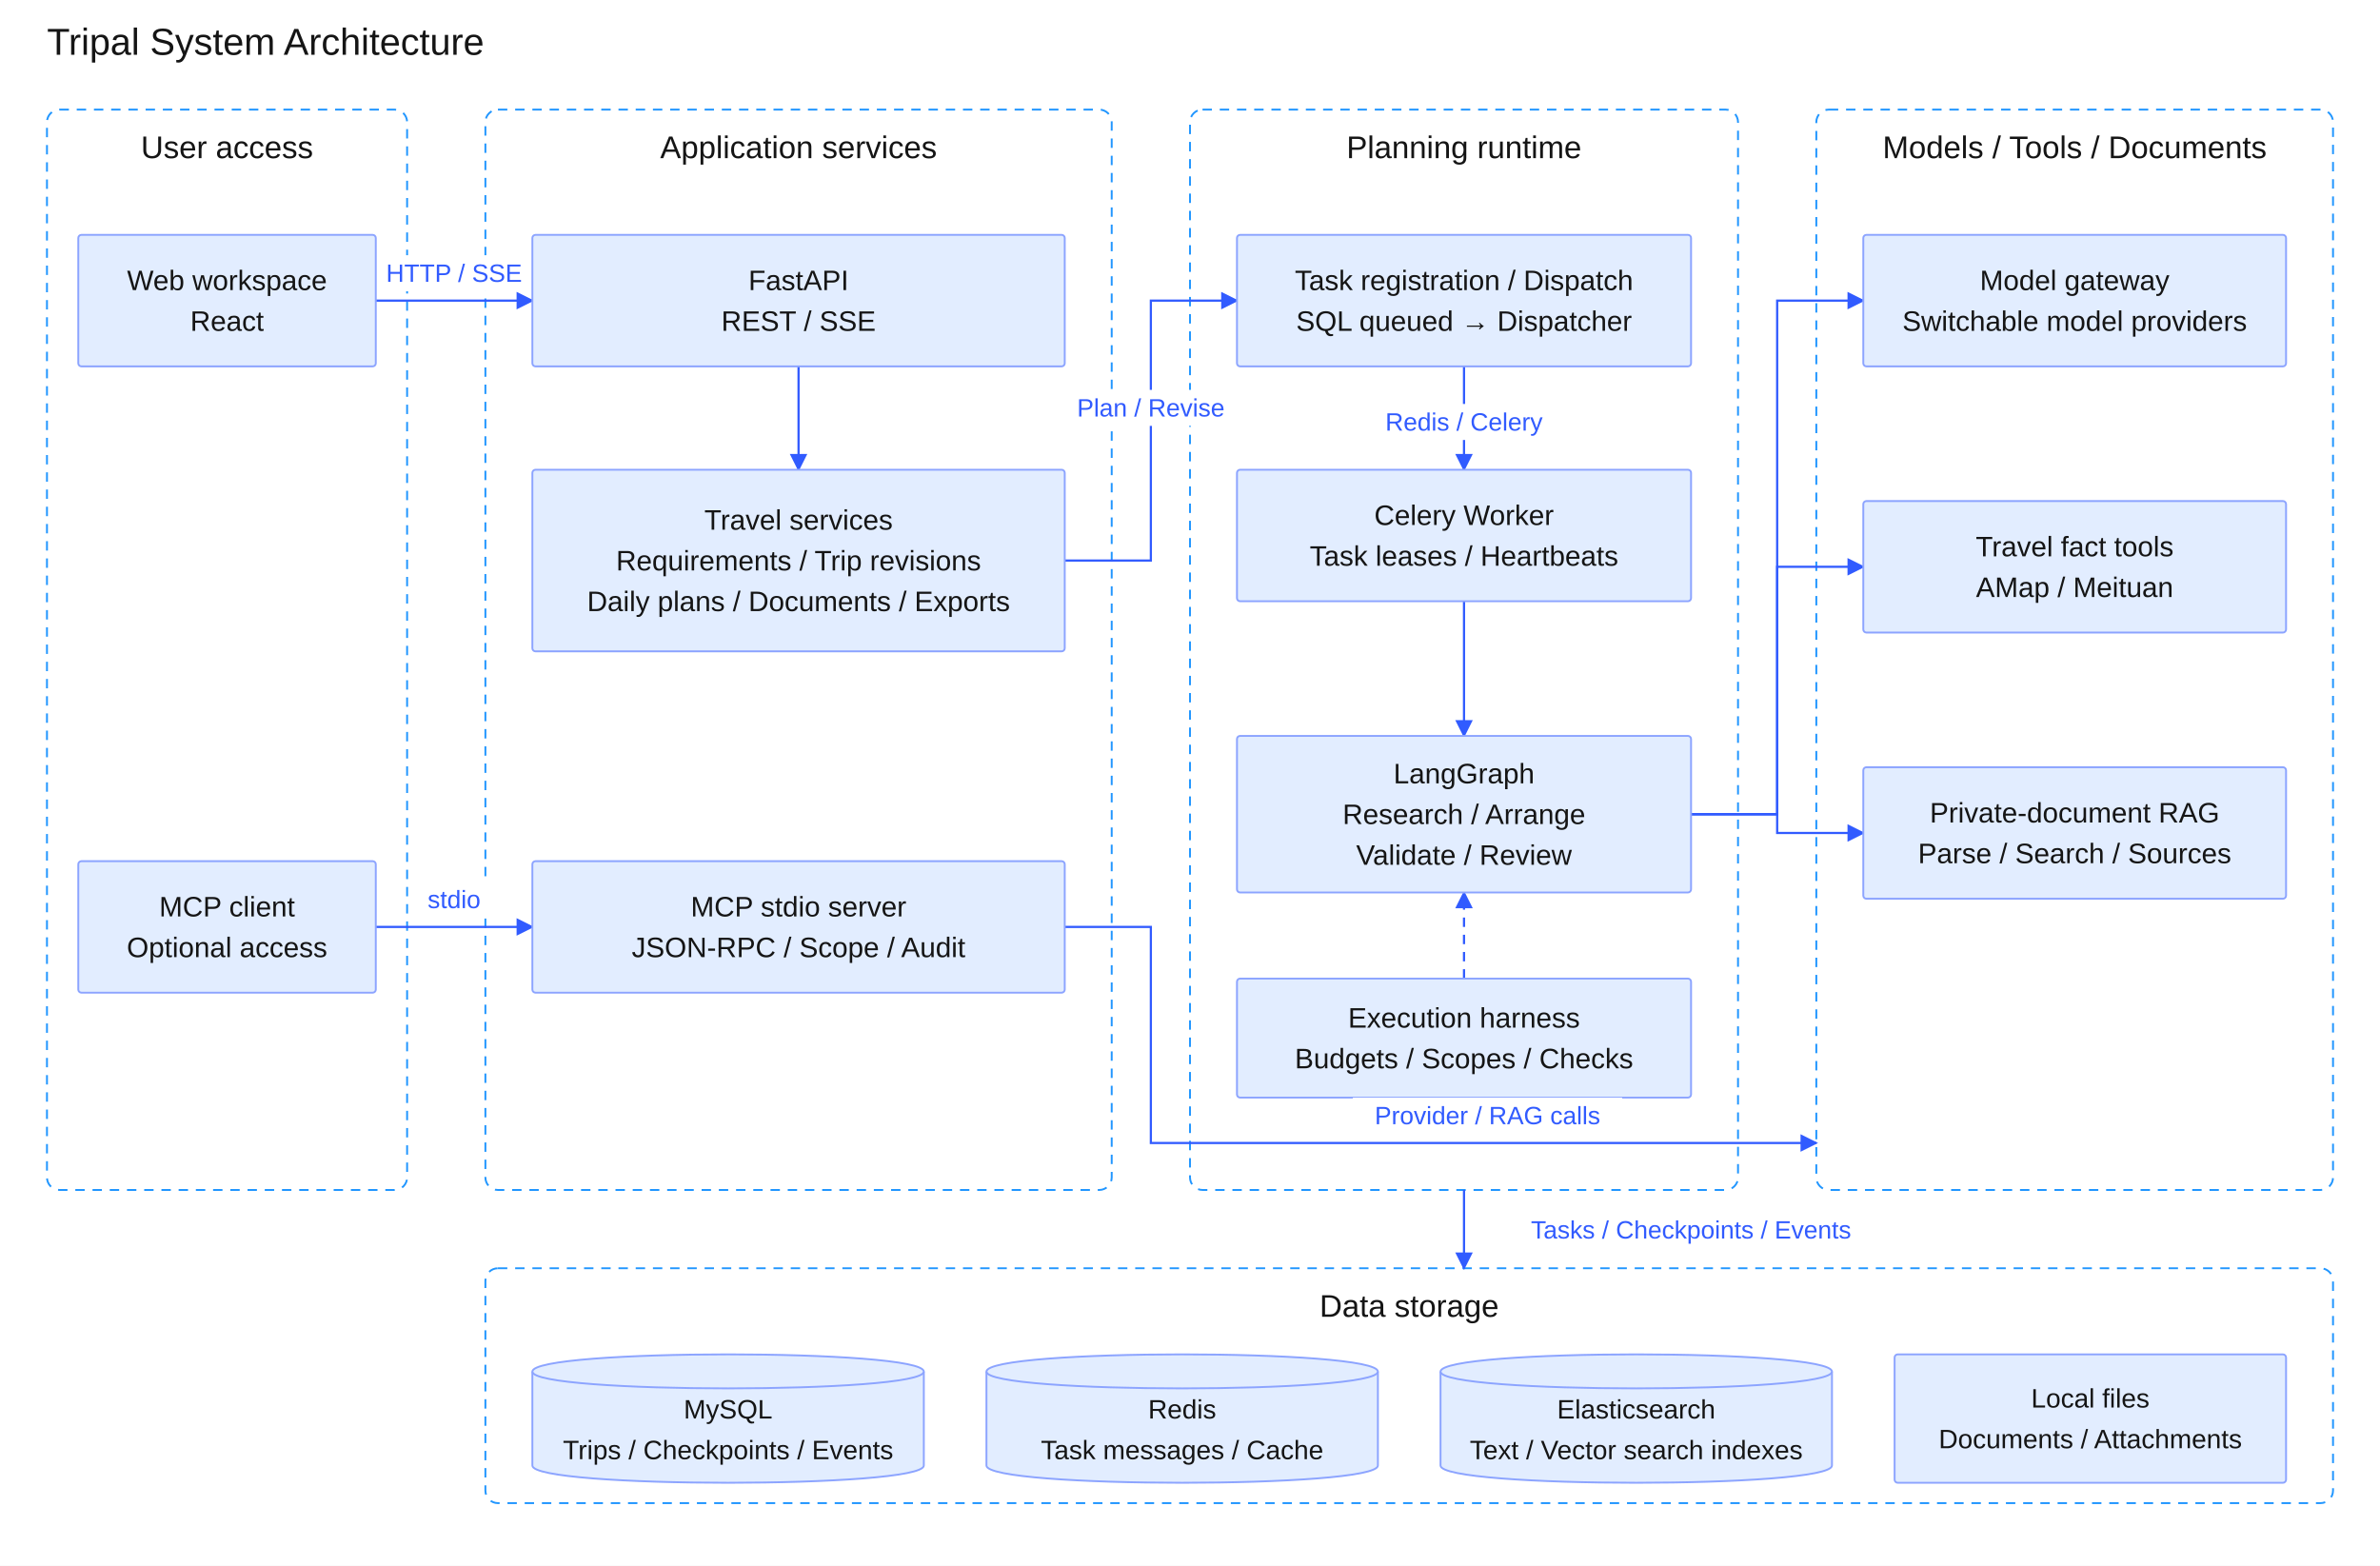
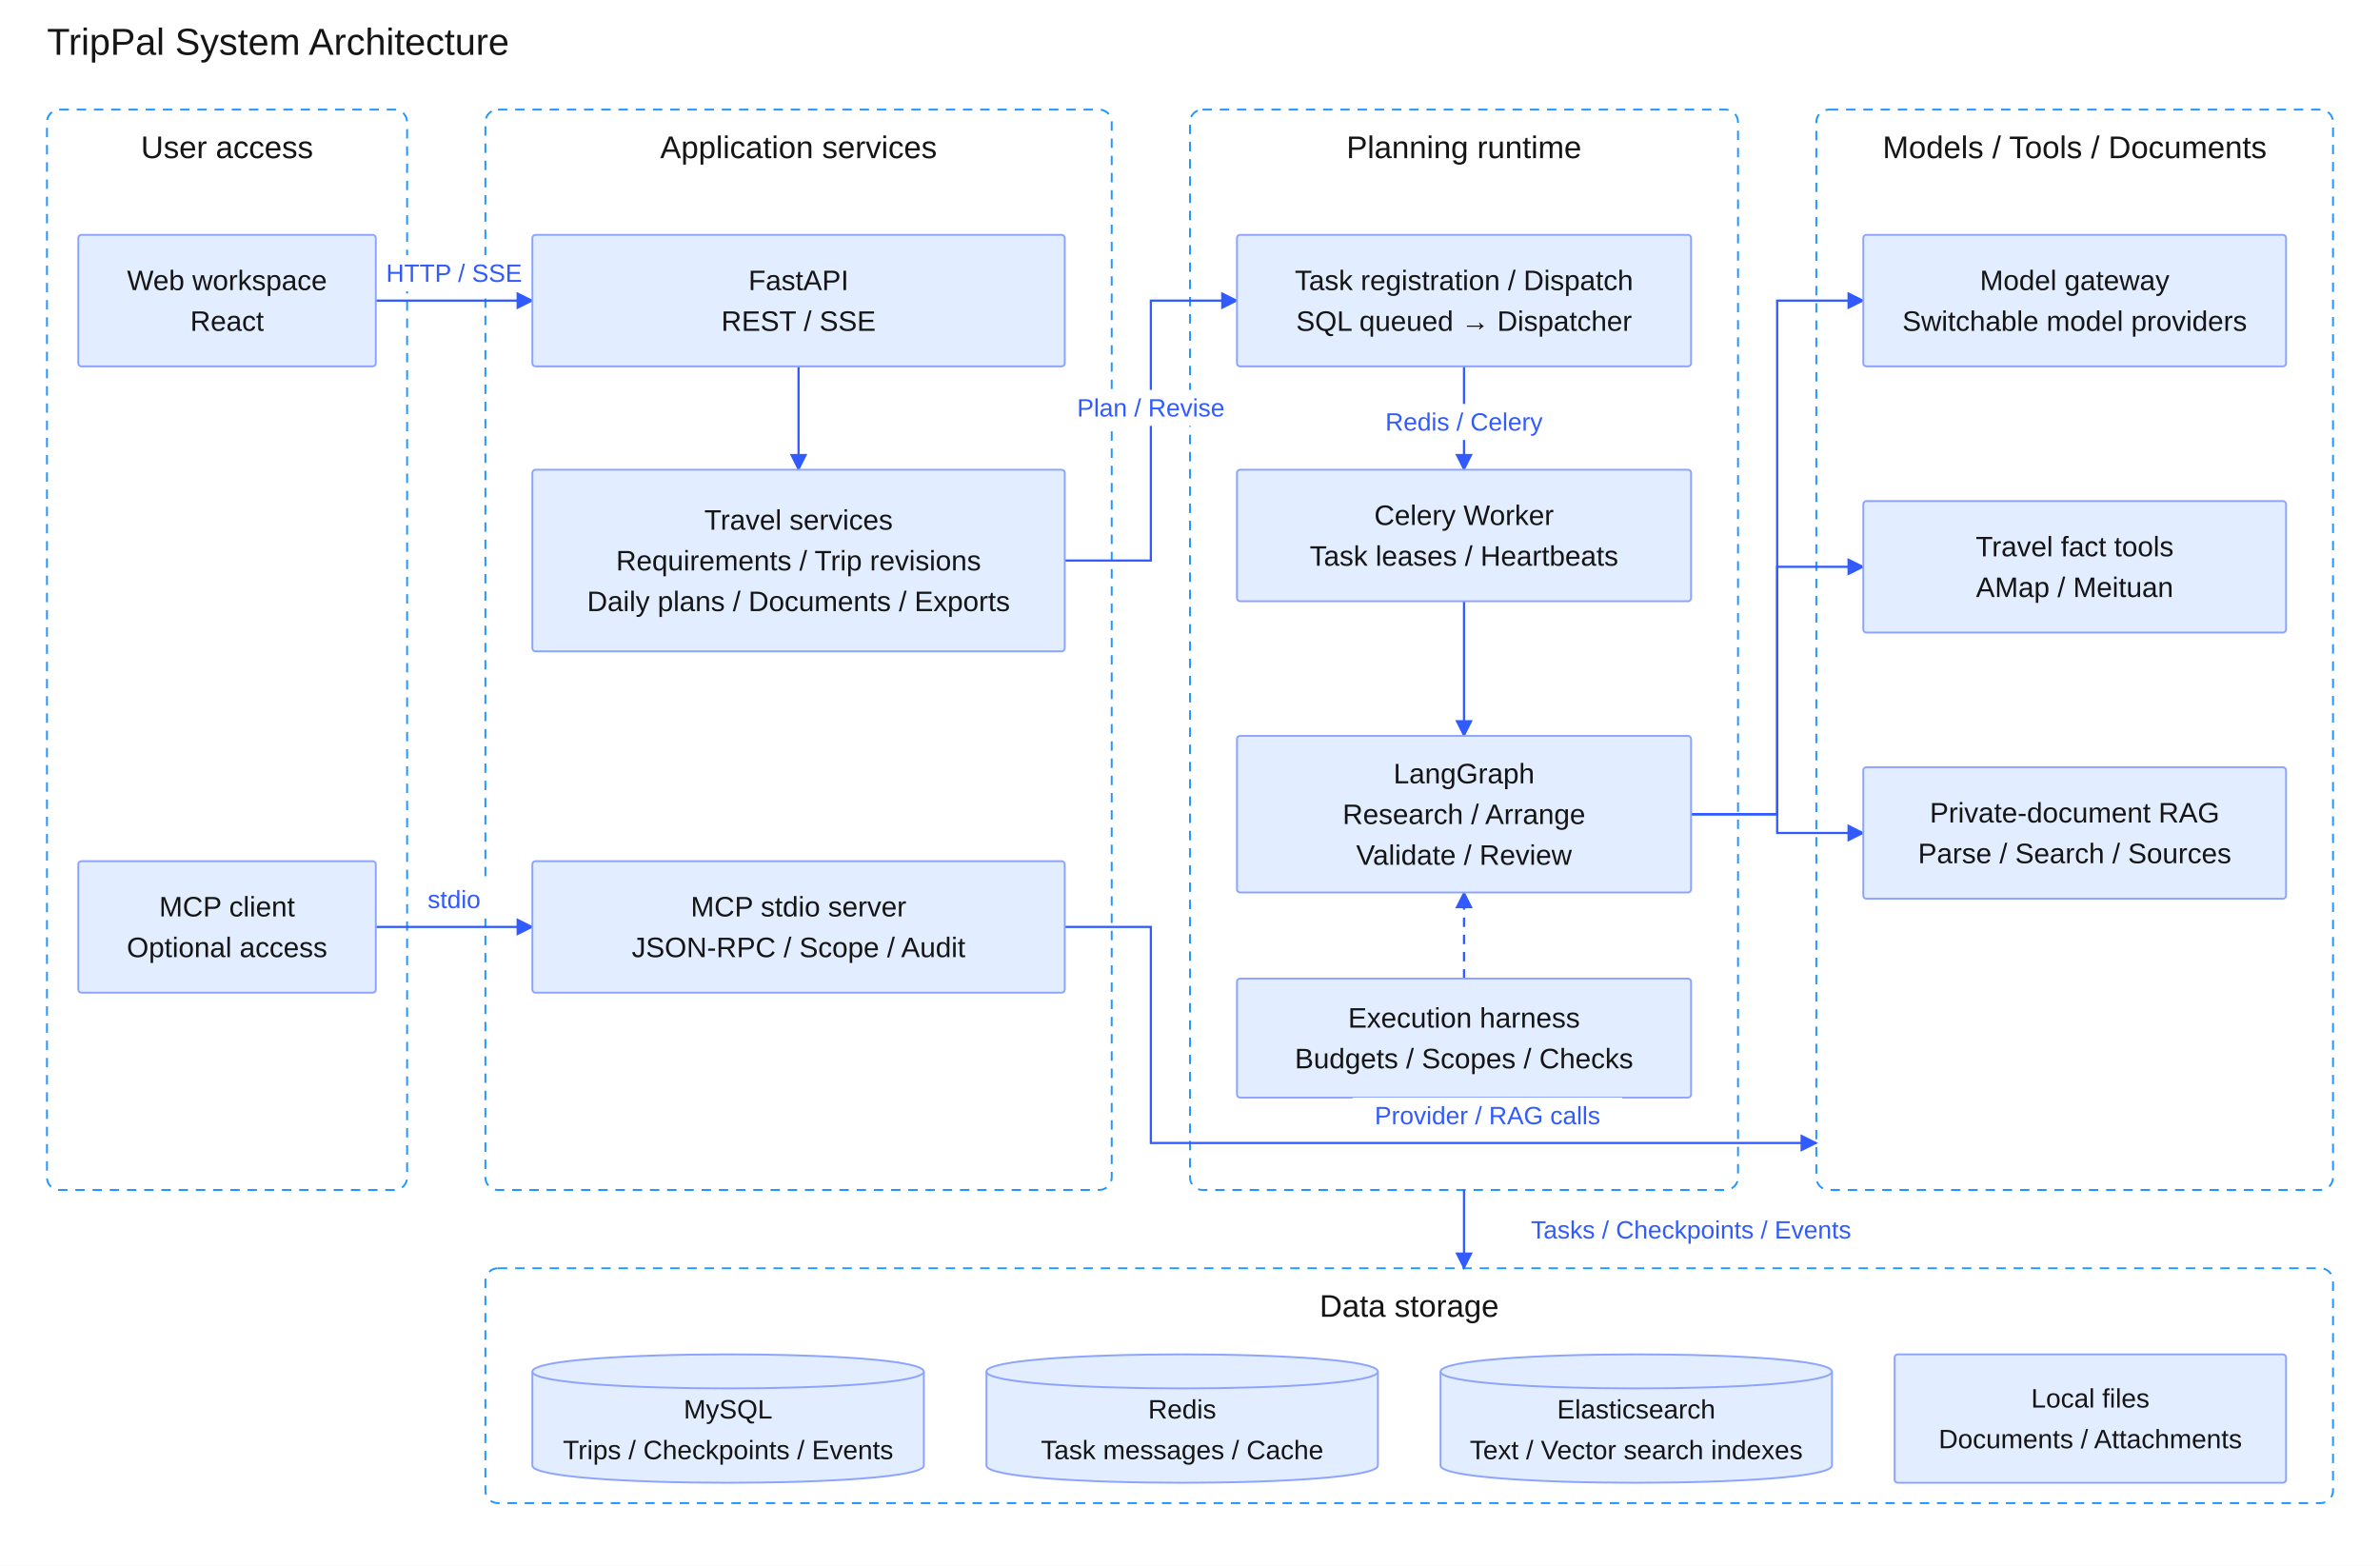
- <svg xmlns="http://www.w3.org/2000/svg" width="1520" height="1000" viewBox="0 0 1520 1000" role="img" aria-label="Tripal System Architecture">
+ <svg xmlns="http://www.w3.org/2000/svg" width="1520" height="1000" viewBox="0 0 1520 1000" role="img" aria-label="TripPal System Architecture">
  <defs>
    <marker id="arrow" viewBox="0 0 10 10" refX="9" refY="5" markerWidth="8" markerHeight="8" orient="auto">
      <path d="M0 0L10 5L0 10Z" fill="#315bff" />
    </marker>
  </defs>
  <rect width="1520" height="1000" fill="white" />
  <g font-family="Arial, PingFang SC, Microsoft YaHei, sans-serif">
-     <text x="30" y="35" font-size="24" fill="#151515" font-weight="400" text-anchor="start">Tripal System Architecture</text>
+     <text x="30" y="35" font-size="24" fill="#151515" font-weight="400" text-anchor="start">TripPal System Architecture</text>
    <rect x="30" y="70" width="230" height="690" rx="8" fill="none" stroke="#2196ff" stroke-width="1.2" stroke-dasharray="6 5" />
    <text x="145.0" y="101" font-size="20" fill="#151515" font-weight="400" text-anchor="middle">User access</text>
    <rect x="310" y="70" width="400" height="690" rx="8" fill="none" stroke="#2196ff" stroke-width="1.2" stroke-dasharray="6 5" />
    <text x="510.0" y="101" font-size="20" fill="#151515" font-weight="400" text-anchor="middle">Application services</text>
    <rect x="760" y="70" width="350" height="690" rx="8" fill="none" stroke="#2196ff" stroke-width="1.2" stroke-dasharray="6 5" />
    <text x="935.0" y="101" font-size="20" fill="#151515" font-weight="400" text-anchor="middle">Planning runtime</text>
    <rect x="1160" y="70" width="330" height="690" rx="8" fill="none" stroke="#2196ff" stroke-width="1.2" stroke-dasharray="6 5" />
    <text x="1325.0" y="101" font-size="20" fill="#151515" font-weight="400" text-anchor="middle">Models / Tools / Documents</text>
    <rect x="310" y="810" width="1180" height="150" rx="8" fill="none" stroke="#2196ff" stroke-width="1.2" stroke-dasharray="6 5" />
    <text x="900.0" y="841" font-size="20" fill="#151515" font-weight="400" text-anchor="middle">Data storage</text>
    <path d="M240,192 L340,192" fill="none" stroke="#315bff" stroke-width="1.4" marker-end="url(#arrow)" />
    <path d="M510,234 L510,300" fill="none" stroke="#315bff" stroke-width="1.4" marker-end="url(#arrow)" />
    <path d="M680,358 L735,358 L735,192 L790,192" fill="none" stroke="#315bff" stroke-width="1.4" marker-end="url(#arrow)" />
    <path d="M935,234 L935,300" fill="none" stroke="#315bff" stroke-width="1.4" marker-end="url(#arrow)" />
    <path d="M935,384 L935,470" fill="none" stroke="#315bff" stroke-width="1.4" marker-end="url(#arrow)" />
    <path d="M935,625 L935,570" fill="none" stroke="#315bff" stroke-width="1.4" marker-end="url(#arrow)" stroke-dasharray="6 5" />
    <path d="M240,592 L340,592" fill="none" stroke="#315bff" stroke-width="1.4" marker-end="url(#arrow)" />
    <path d="M1080,520 L1135,520 L1135,192 L1190,192" fill="none" stroke="#315bff" stroke-width="1.4" marker-end="url(#arrow)" />
    <path d="M1080,520 L1135,520 L1135,362 L1190,362" fill="none" stroke="#315bff" stroke-width="1.4" marker-end="url(#arrow)" />
    <path d="M1080,520 L1135,520 L1135,532 L1190,532" fill="none" stroke="#315bff" stroke-width="1.4" marker-end="url(#arrow)" />
    <path d="M680,592 L735,592 L735,730 L1160,730" fill="none" stroke="#315bff" stroke-width="1.4" marker-end="url(#arrow)" />
    <path d="M935,760 L935,810" fill="none" stroke="#315bff" stroke-width="1.4" marker-end="url(#arrow)" />
    <g data-box="50,150,190,84" data-node="web">
      <rect x="50" y="150" width="190" height="84" rx="2" fill="#e2edff" stroke="#8ca4ff" stroke-width="1.2" />
      <text x="145.0" y="185.3" font-size="18" fill="#151515" font-weight="400" text-anchor="middle">Web workspace</text>
      <text x="145.0" y="211.3" font-size="18" fill="#151515" font-weight="400" text-anchor="middle">React</text>
    </g>
    <g data-box="50,550,190,84" data-node="mcp_client">
      <rect x="50" y="550" width="190" height="84" rx="2" fill="#e2edff" stroke="#8ca4ff" stroke-width="1.2" />
      <text x="145.0" y="585.3" font-size="18" fill="#151515" font-weight="400" text-anchor="middle">MCP client</text>
      <text x="145.0" y="611.3" font-size="18" fill="#151515" font-weight="400" text-anchor="middle">Optional access</text>
    </g>
    <g data-box="340,150,340,84" data-node="api">
      <rect x="340" y="150" width="340" height="84" rx="2" fill="#e2edff" stroke="#8ca4ff" stroke-width="1.2" />
      <text x="510.0" y="185.3" font-size="18" fill="#151515" font-weight="400" text-anchor="middle">FastAPI</text>
      <text x="510.0" y="211.3" font-size="18" fill="#151515" font-weight="400" text-anchor="middle">REST / SSE</text>
    </g>
    <g data-box="340,300,340,116" data-node="business">
      <rect x="340" y="300" width="340" height="116" rx="2" fill="#e2edff" stroke="#8ca4ff" stroke-width="1.2" />
      <text x="510.0" y="338.3" font-size="18" fill="#151515" font-weight="400" text-anchor="middle">Travel services</text>
      <text x="510.0" y="364.3" font-size="18" fill="#151515" font-weight="400" text-anchor="middle">Requirements / Trip revisions</text>
      <text x="510.0" y="390.3" font-size="18" fill="#151515" font-weight="400" text-anchor="middle">Daily plans / Documents / Exports</text>
    </g>
    <g data-box="340,550,340,84" data-node="mcp">
      <rect x="340" y="550" width="340" height="84" rx="2" fill="#e2edff" stroke="#8ca4ff" stroke-width="1.2" />
      <text x="510.0" y="585.3" font-size="18" fill="#151515" font-weight="400" text-anchor="middle">MCP stdio server</text>
      <text x="510.0" y="611.3" font-size="18" fill="#151515" font-weight="400" text-anchor="middle">JSON-RPC / Scope / Audit</text>
    </g>
    <g data-box="790,150,290,84" data-node="dispatch">
      <rect x="790" y="150" width="290" height="84" rx="2" fill="#e2edff" stroke="#8ca4ff" stroke-width="1.2" />
      <text x="935.0" y="185.3" font-size="18" fill="#151515" font-weight="400" text-anchor="middle">Task registration / Dispatch</text>
      <text x="935.0" y="211.3" font-size="18" fill="#151515" font-weight="400" text-anchor="middle">SQL queued → Dispatcher</text>
    </g>
    <g data-box="790,300,290,84" data-node="worker">
      <rect x="790" y="300" width="290" height="84" rx="2" fill="#e2edff" stroke="#8ca4ff" stroke-width="1.2" />
      <text x="935.0" y="335.3" font-size="18" fill="#151515" font-weight="400" text-anchor="middle">Celery Worker</text>
      <text x="935.0" y="361.3" font-size="18" fill="#151515" font-weight="400" text-anchor="middle">Task leases / Heartbeats</text>
    </g>
    <g data-box="790,470,290,100" data-node="graph">
      <rect x="790" y="470" width="290" height="100" rx="2" fill="#e2edff" stroke="#8ca4ff" stroke-width="1.2" />
      <text x="935.0" y="500.3" font-size="18" fill="#151515" font-weight="400" text-anchor="middle">LangGraph</text>
      <text x="935.0" y="526.3" font-size="18" fill="#151515" font-weight="400" text-anchor="middle">Research / Arrange</text>
      <text x="935.0" y="552.3" font-size="18" fill="#151515" font-weight="400" text-anchor="middle">Validate / Review</text>
    </g>
    <g data-box="790,625,290,76" data-node="harness">
      <rect x="790" y="625" width="290" height="76" rx="2" fill="#e2edff" stroke="#8ca4ff" stroke-width="1.2" />
      <text x="935.0" y="656.3" font-size="18" fill="#151515" font-weight="400" text-anchor="middle">Execution harness</text>
      <text x="935.0" y="682.3" font-size="18" fill="#151515" font-weight="400" text-anchor="middle">Budgets / Scopes / Checks</text>
    </g>
    <g data-box="1190,150,270,84" data-node="model">
      <rect x="1190" y="150" width="270" height="84" rx="2" fill="#e2edff" stroke="#8ca4ff" stroke-width="1.2" />
      <text x="1325.0" y="185.3" font-size="18" fill="#151515" font-weight="400" text-anchor="middle">Model gateway</text>
      <text x="1325.0" y="211.3" font-size="18" fill="#151515" font-weight="400" text-anchor="middle">Switchable model providers</text>
    </g>
    <g data-box="1190,320,270,84" data-node="tools">
      <rect x="1190" y="320" width="270" height="84" rx="2" fill="#e2edff" stroke="#8ca4ff" stroke-width="1.2" />
      <text x="1325.0" y="355.3" font-size="18" fill="#151515" font-weight="400" text-anchor="middle">Travel fact tools</text>
      <text x="1325.0" y="381.3" font-size="18" fill="#151515" font-weight="400" text-anchor="middle">AMap / Meituan</text>
    </g>
    <g data-box="1190,490,270,84" data-node="rag">
      <rect x="1190" y="490" width="270" height="84" rx="2" fill="#e2edff" stroke="#8ca4ff" stroke-width="1.2" />
      <text x="1325.0" y="525.3" font-size="18" fill="#151515" font-weight="400" text-anchor="middle">Private-document RAG</text>
      <text x="1325.0" y="551.3" font-size="18" fill="#151515" font-weight="400" text-anchor="middle">Parse / Search / Sources</text>
    </g>
    <g data-box="340,865,250,82" data-node="sql">
      <path d="M340,876 C340,861.333 590,861.333 590,876 L590,936 C590,950.667 340,950.667 340,936 Z" fill="#e2edff" stroke="#8ca4ff" stroke-width="1.2" />
      <path d="M340,876 C340,890.3 590,890.3 590,876" fill="none" stroke="#8ca4ff" stroke-width="1.2" />
      <text x="465.0" y="905.95" font-size="17" fill="#151515" font-weight="400" text-anchor="middle">MySQL</text>
      <text x="465.0" y="931.95" font-size="17" fill="#151515" font-weight="400" text-anchor="middle">Trips / Checkpoints / Events</text>
    </g>
    <g data-box="630,865,250,82" data-node="redis">
      <path d="M630,876 C630,861.333 880,861.333 880,876 L880,936 C880,950.667 630,950.667 630,936 Z" fill="#e2edff" stroke="#8ca4ff" stroke-width="1.2" />
      <path d="M630,876 C630,890.3 880,890.3 880,876" fill="none" stroke="#8ca4ff" stroke-width="1.2" />
      <text x="755.0" y="905.95" font-size="17" fill="#151515" font-weight="400" text-anchor="middle">Redis</text>
      <text x="755.0" y="931.95" font-size="17" fill="#151515" font-weight="400" text-anchor="middle">Task messages / Cache</text>
    </g>
    <g data-box="920,865,250,82" data-node="es">
      <path d="M920,876 C920,861.333 1170,861.333 1170,876 L1170,936 C1170,950.667 920,950.667 920,936 Z" fill="#e2edff" stroke="#8ca4ff" stroke-width="1.2" />
      <path d="M920,876 C920,890.3 1170,890.3 1170,876" fill="none" stroke="#8ca4ff" stroke-width="1.2" />
      <text x="1045.0" y="905.95" font-size="17" fill="#151515" font-weight="400" text-anchor="middle">Elasticsearch</text>
      <text x="1045.0" y="931.95" font-size="17" fill="#151515" font-weight="400" text-anchor="middle">Text / Vector search indexes</text>
    </g>
    <g data-box="1210,865,250,82" data-node="files">
      <rect x="1210" y="865" width="250" height="82" rx="2" fill="#e2edff" stroke="#8ca4ff" stroke-width="1.2" />
      <text x="1335.0" y="898.95" font-size="17" fill="#151515" font-weight="400" text-anchor="middle">Local files</text>
      <text x="1335.0" y="924.95" font-size="17" fill="#151515" font-weight="400" text-anchor="middle">Documents / Attachments</text>
    </g>
    <rect x="244.0" y="163" width="92" height="23" fill="white" />
    <text x="290" y="180" font-size="16" fill="#315bff" font-weight="400" text-anchor="middle">HTTP / SSE</text>
    <rect x="677.0" y="249" width="116" height="23" fill="white" />
    <text x="735" y="266" font-size="16" fill="#315bff" font-weight="400" text-anchor="middle">Plan / Revise</text>
    <rect x="873.0" y="258" width="124" height="23" fill="white" />
    <text x="935" y="275" font-size="16" fill="#315bff" font-weight="400" text-anchor="middle">Redis / Celery</text>
    <rect x="264.0" y="563" width="52" height="23" fill="white" />
    <text x="290" y="580" font-size="16" fill="#315bff" font-weight="400" text-anchor="middle">stdio</text>
    <rect x="864.0" y="701" width="172" height="23" fill="white" />
    <text x="950" y="718" font-size="16" fill="#315bff" font-weight="400" text-anchor="middle">Provider / RAG calls</text>
    <rect x="962.0" y="774" width="236" height="23" fill="white" />
    <text x="1080" y="791" font-size="16" fill="#315bff" font-weight="400" text-anchor="middle">Tasks / Checkpoints / Events</text>
  </g>
</svg>
